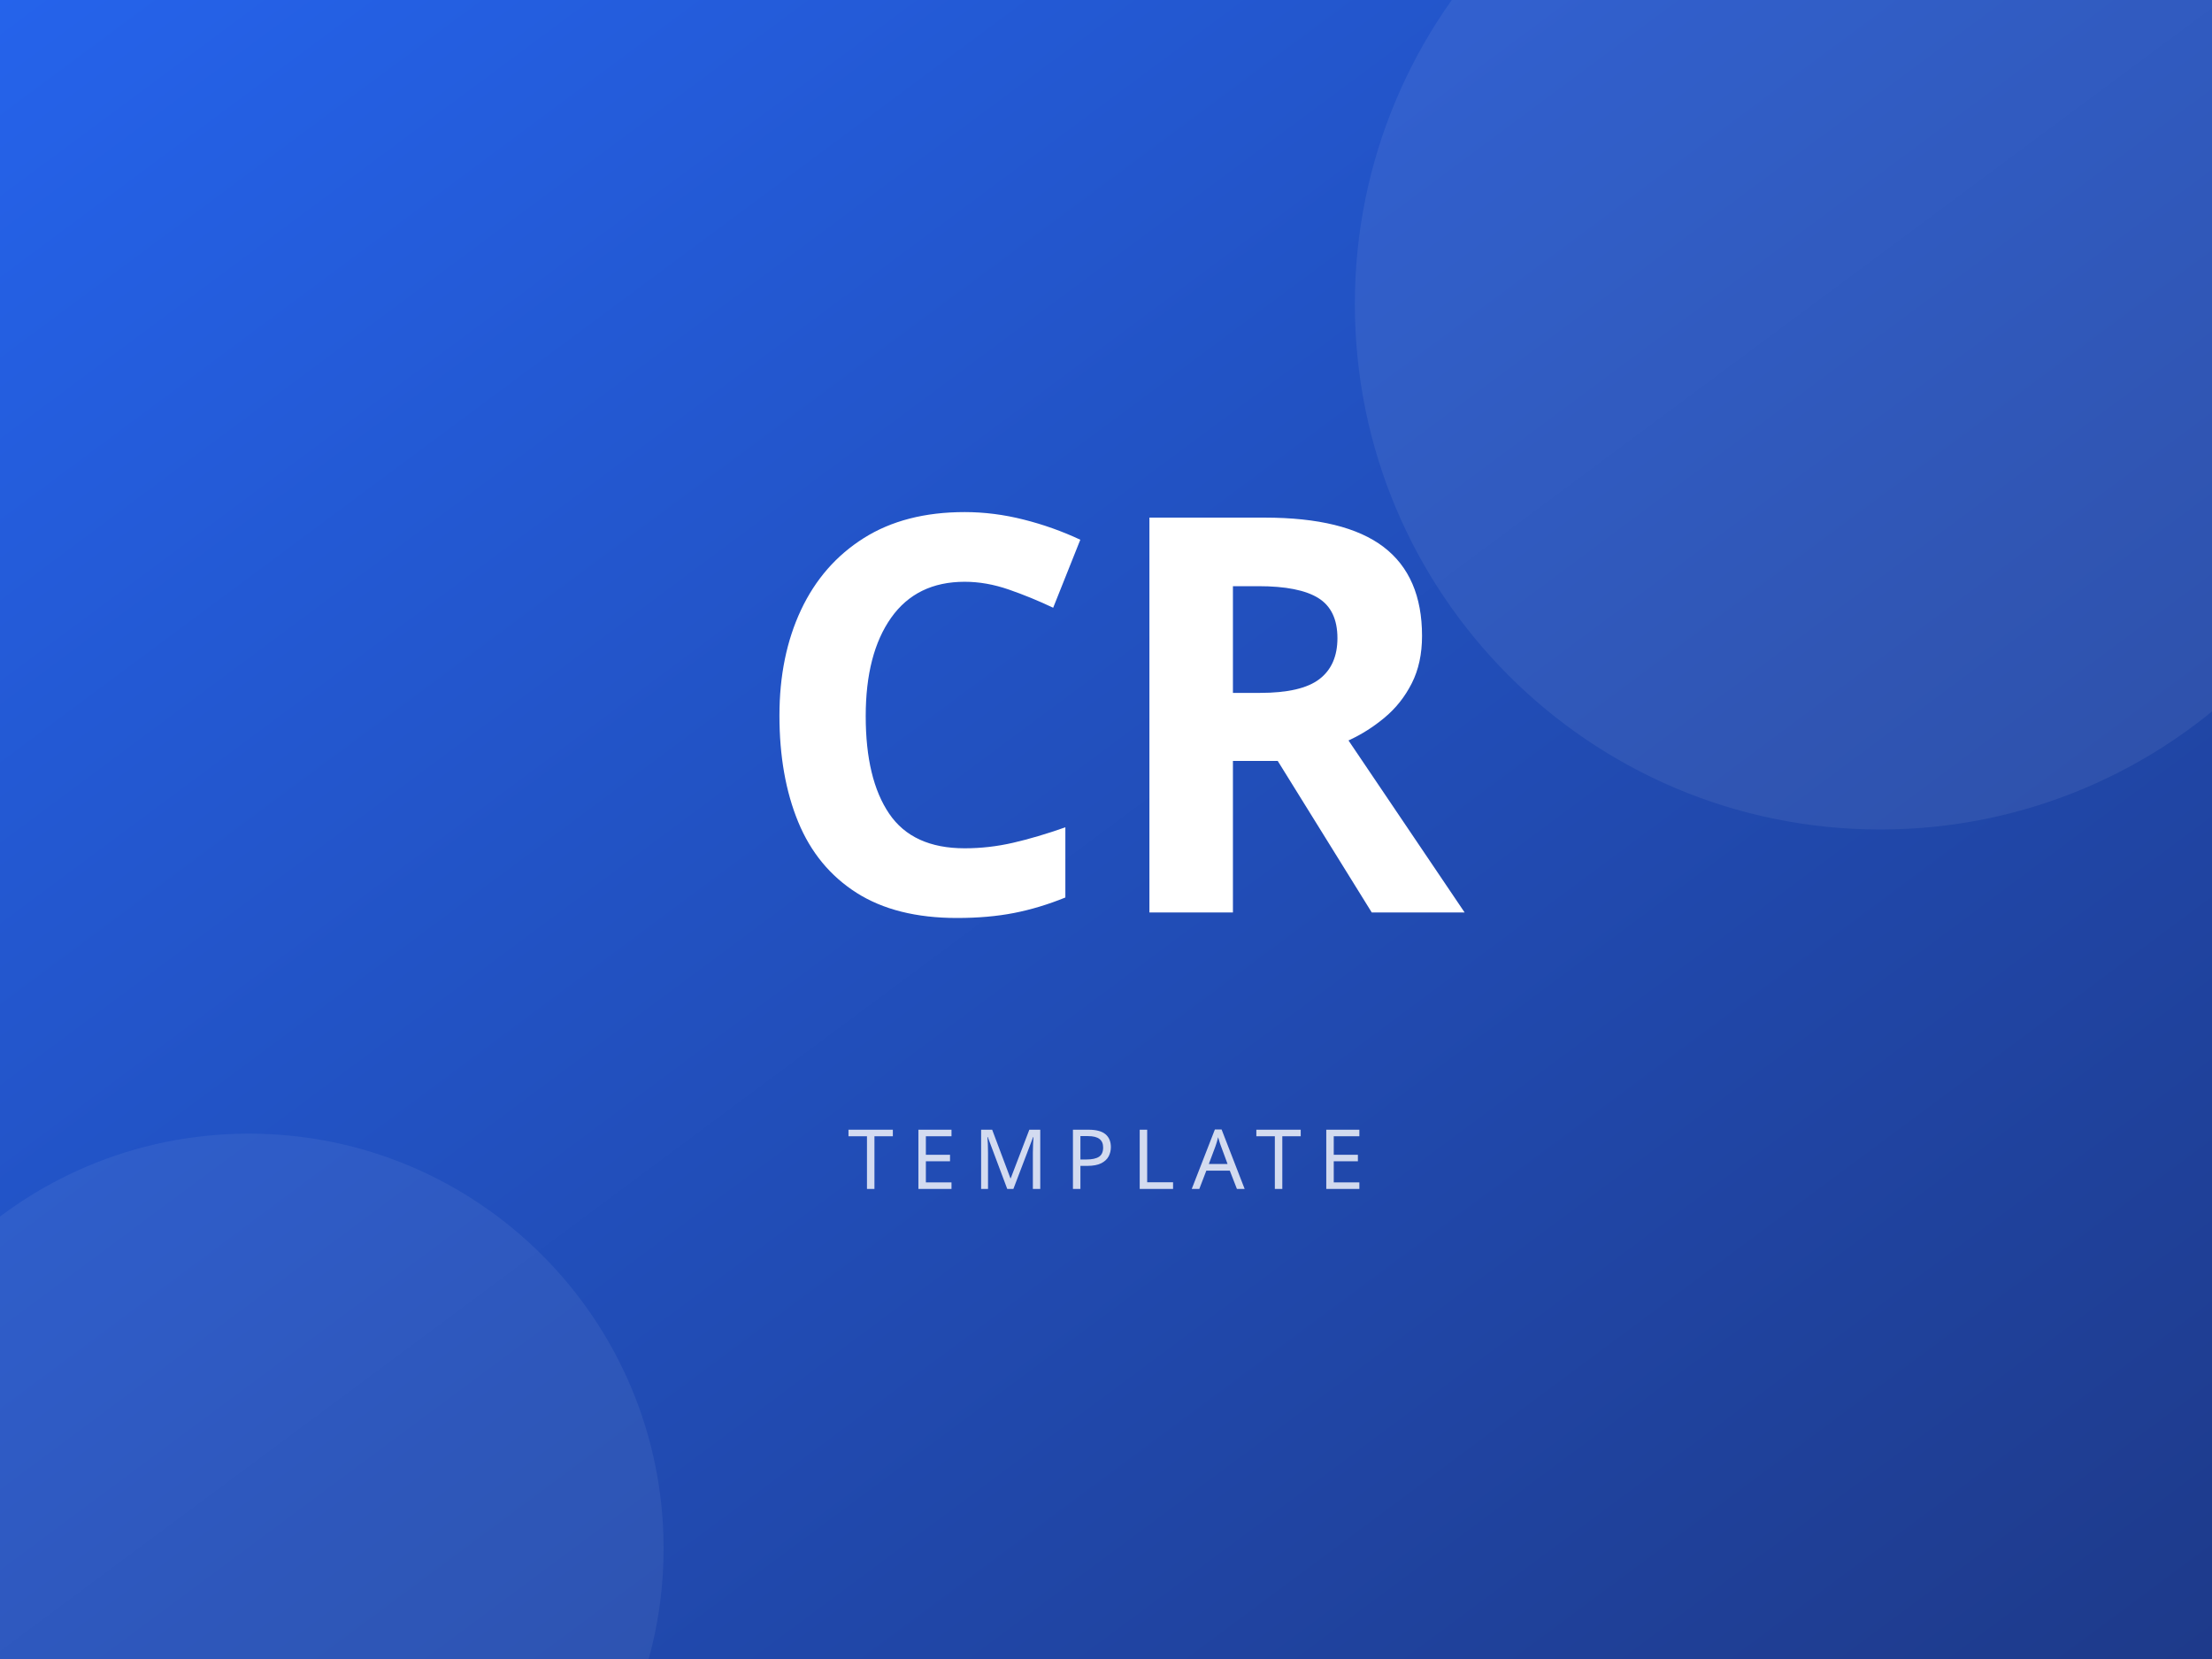
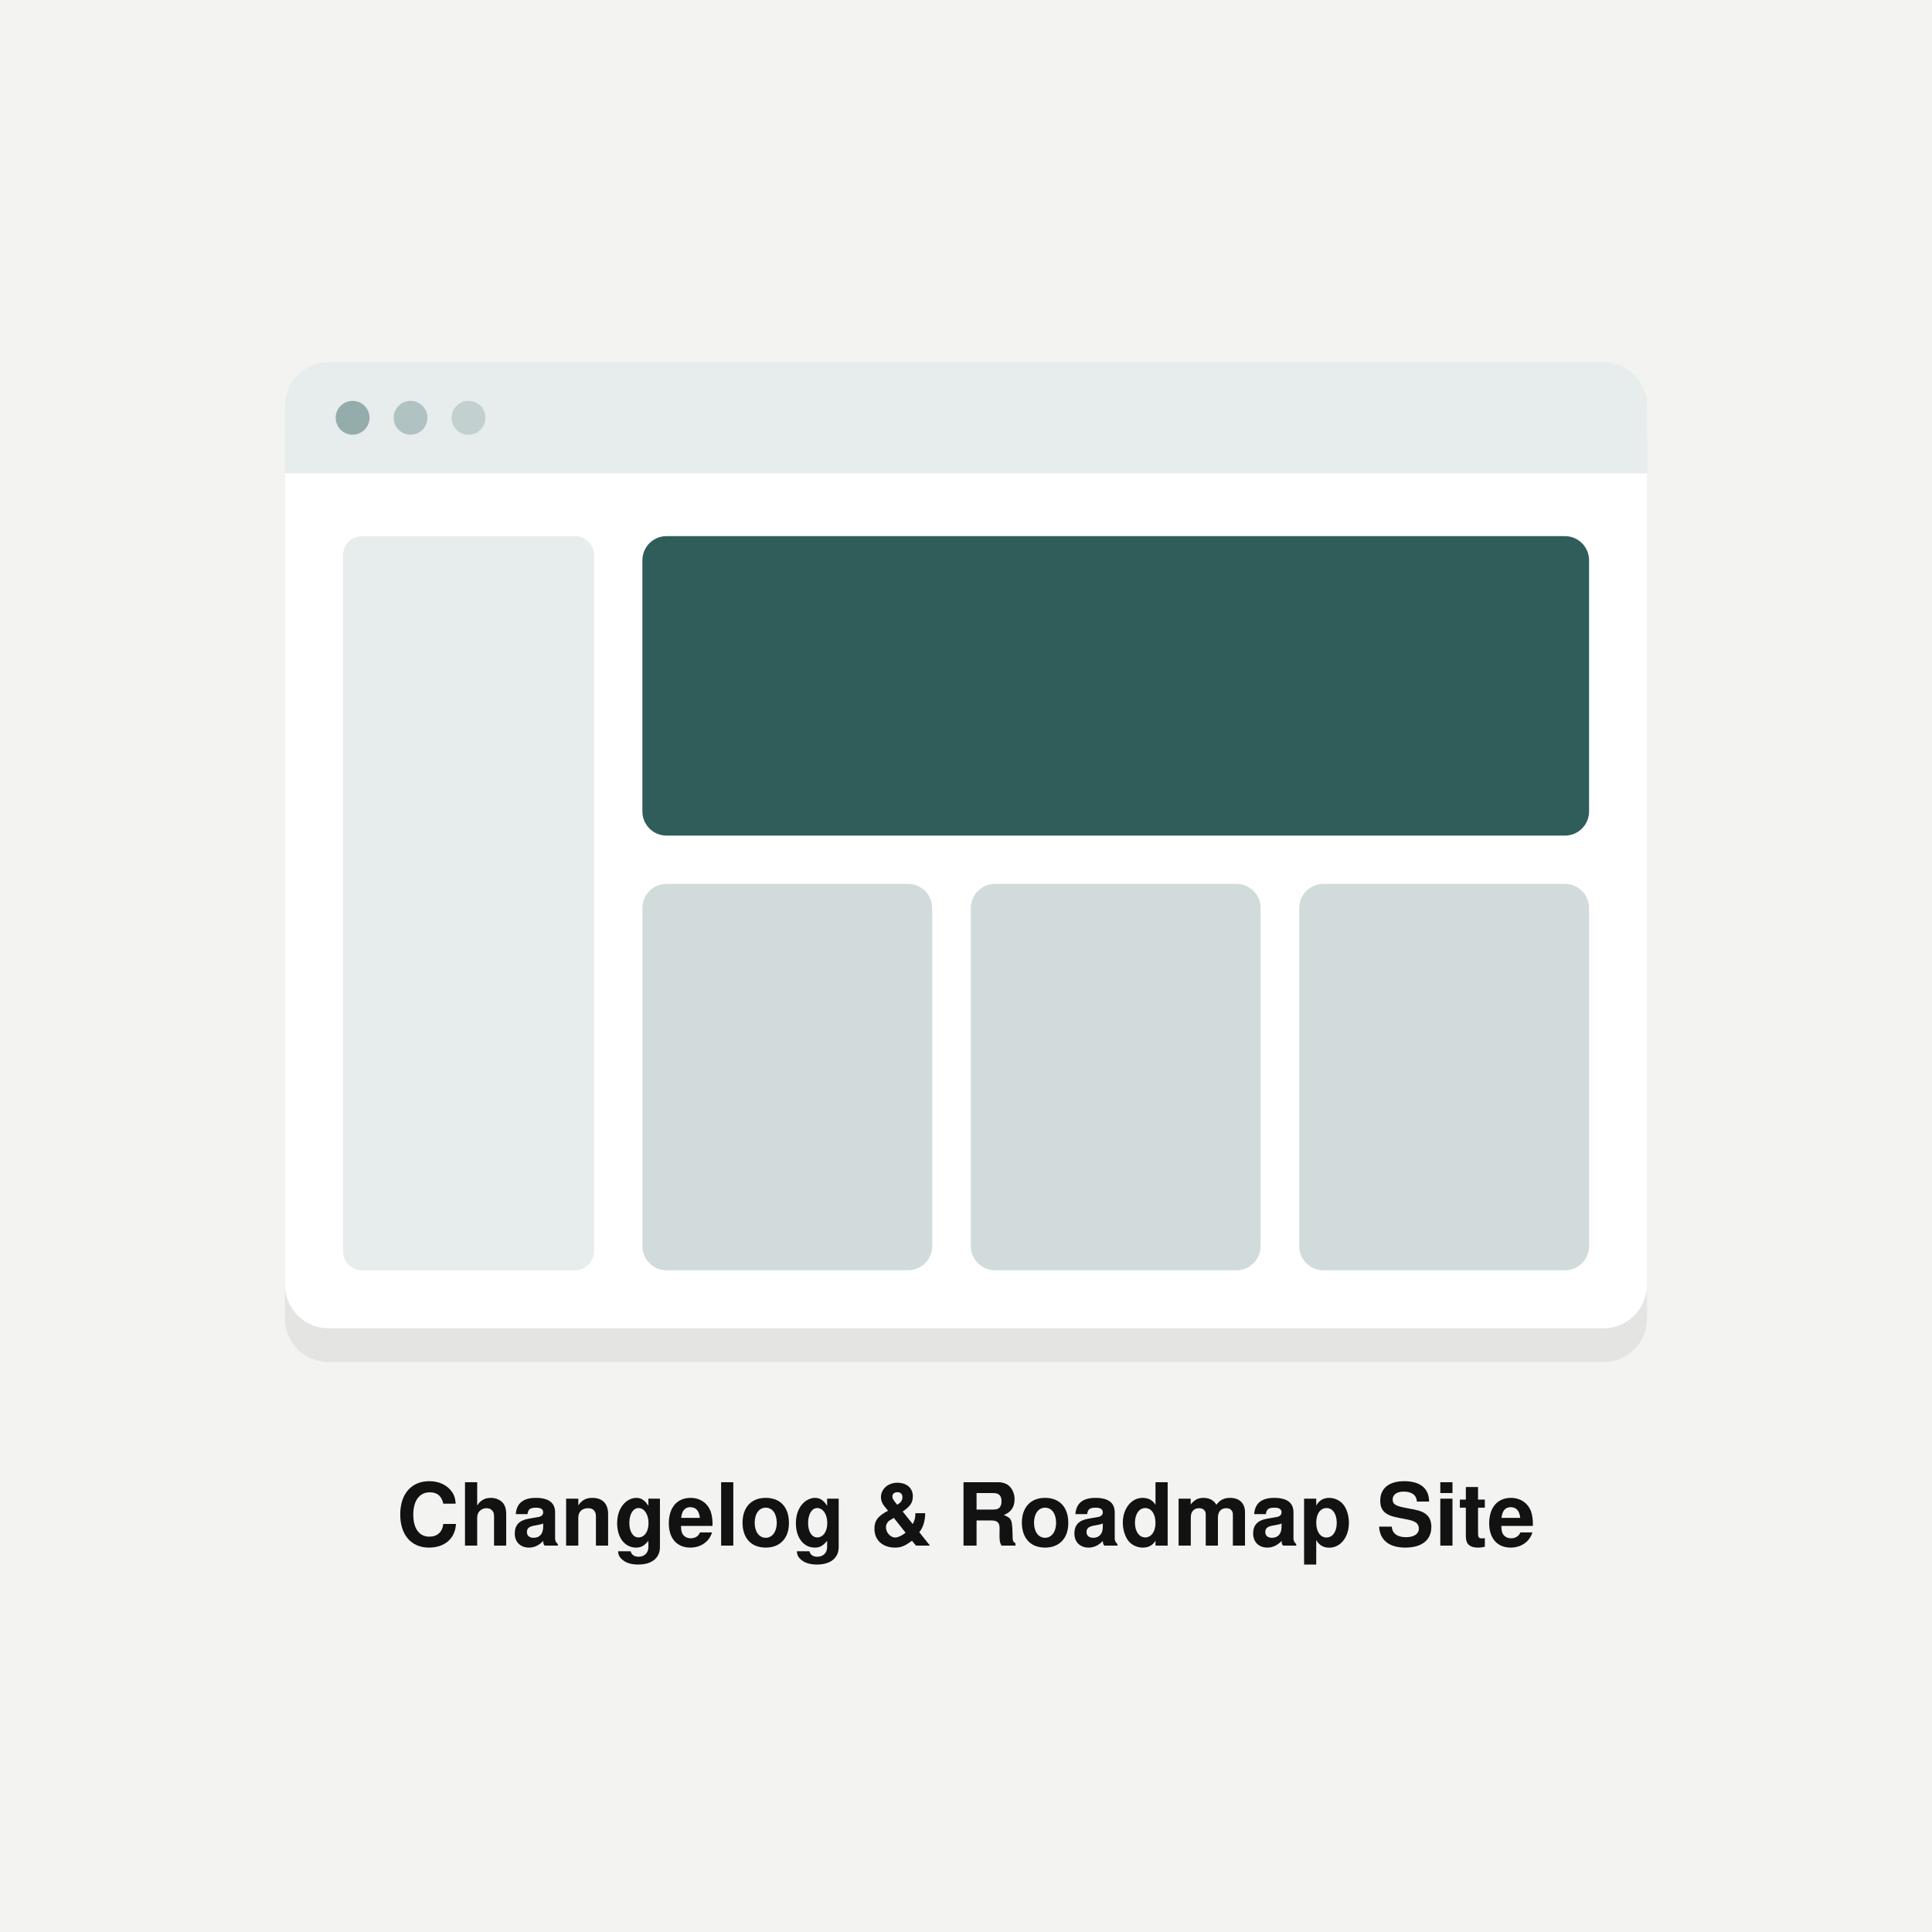
- <svg xmlns="http://www.w3.org/2000/svg" width="800" height="600" viewBox="0 0 800 600">
-   <defs>
-     <linearGradient id="g" x1="0" y1="0" x2="1" y2="1">
-       <stop offset="0" stop-color="#2563eb" />
-       <stop offset="1" stop-color="#1e3a8a" />
-     </linearGradient>
-   </defs>
-   <rect width="800" height="600" fill="url(#g)" />
-   <circle cx="680" cy="110" r="190" fill="#fff" opacity=".07" />
-   <circle cx="90" cy="560" r="150" fill="#fff" opacity=".06" />
-   <text x="400" y="330" text-anchor="middle" font-family="system-ui,sans-serif" font-size="200" font-weight="700" fill="#fff">CR</text>
-   <text x="400" y="430" text-anchor="middle" font-family="system-ui,sans-serif" font-size="30" letter-spacing="6" fill="#fff" opacity=".8">TEMPLATE</text>
+ <svg xmlns="http://www.w3.org/2000/svg" width="800" height="800" viewBox="0 0 800 800">
+   <rect width="800" height="800" fill="#f3f3f1" />
+   <rect x="118" y="150" width="564" height="400" rx="18" fill="#121212" opacity=".07" transform="translate(0 14)" />
+   <rect x="118" y="150" width="564" height="400" rx="18" fill="#fff" />
+   <path d="M118 168a18 18 0 0 1 18-18h528a18 18 0 0 1 18 18v28H118z" fill="#2f5d5a" opacity=".12" />
+   <circle cx="146" cy="173" r="7" fill="#2f5d5a" opacity=".45" />
+   <circle cx="170" cy="173" r="7" fill="#2f5d5a" opacity=".3" />
+   <circle cx="194" cy="173" r="7" fill="#2f5d5a" opacity=".2" />
+   <rect x="142" y="222" width="104" height="304" rx="8" fill="#2f5d5a" opacity=".12" />
+   <rect x="266" y="222" width="392" height="124" rx="10" fill="#2f5d5a" />
+   <rect x="266" y="366" width="120" height="160" rx="10" fill="#2f5d5a" opacity=".22" />
+   <rect x="402" y="366" width="120" height="160" rx="10" fill="#2f5d5a" opacity=".22" />
+   <rect x="538" y="366" width="120" height="160" rx="10" fill="#2f5d5a" opacity=".22" />
+   <text x="400" y="640" text-anchor="middle" font-family="Helvetica,Arial,sans-serif" font-size="36" font-weight="600" fill="#121212">Changelog &amp; Roadmap Site</text>
</svg>
